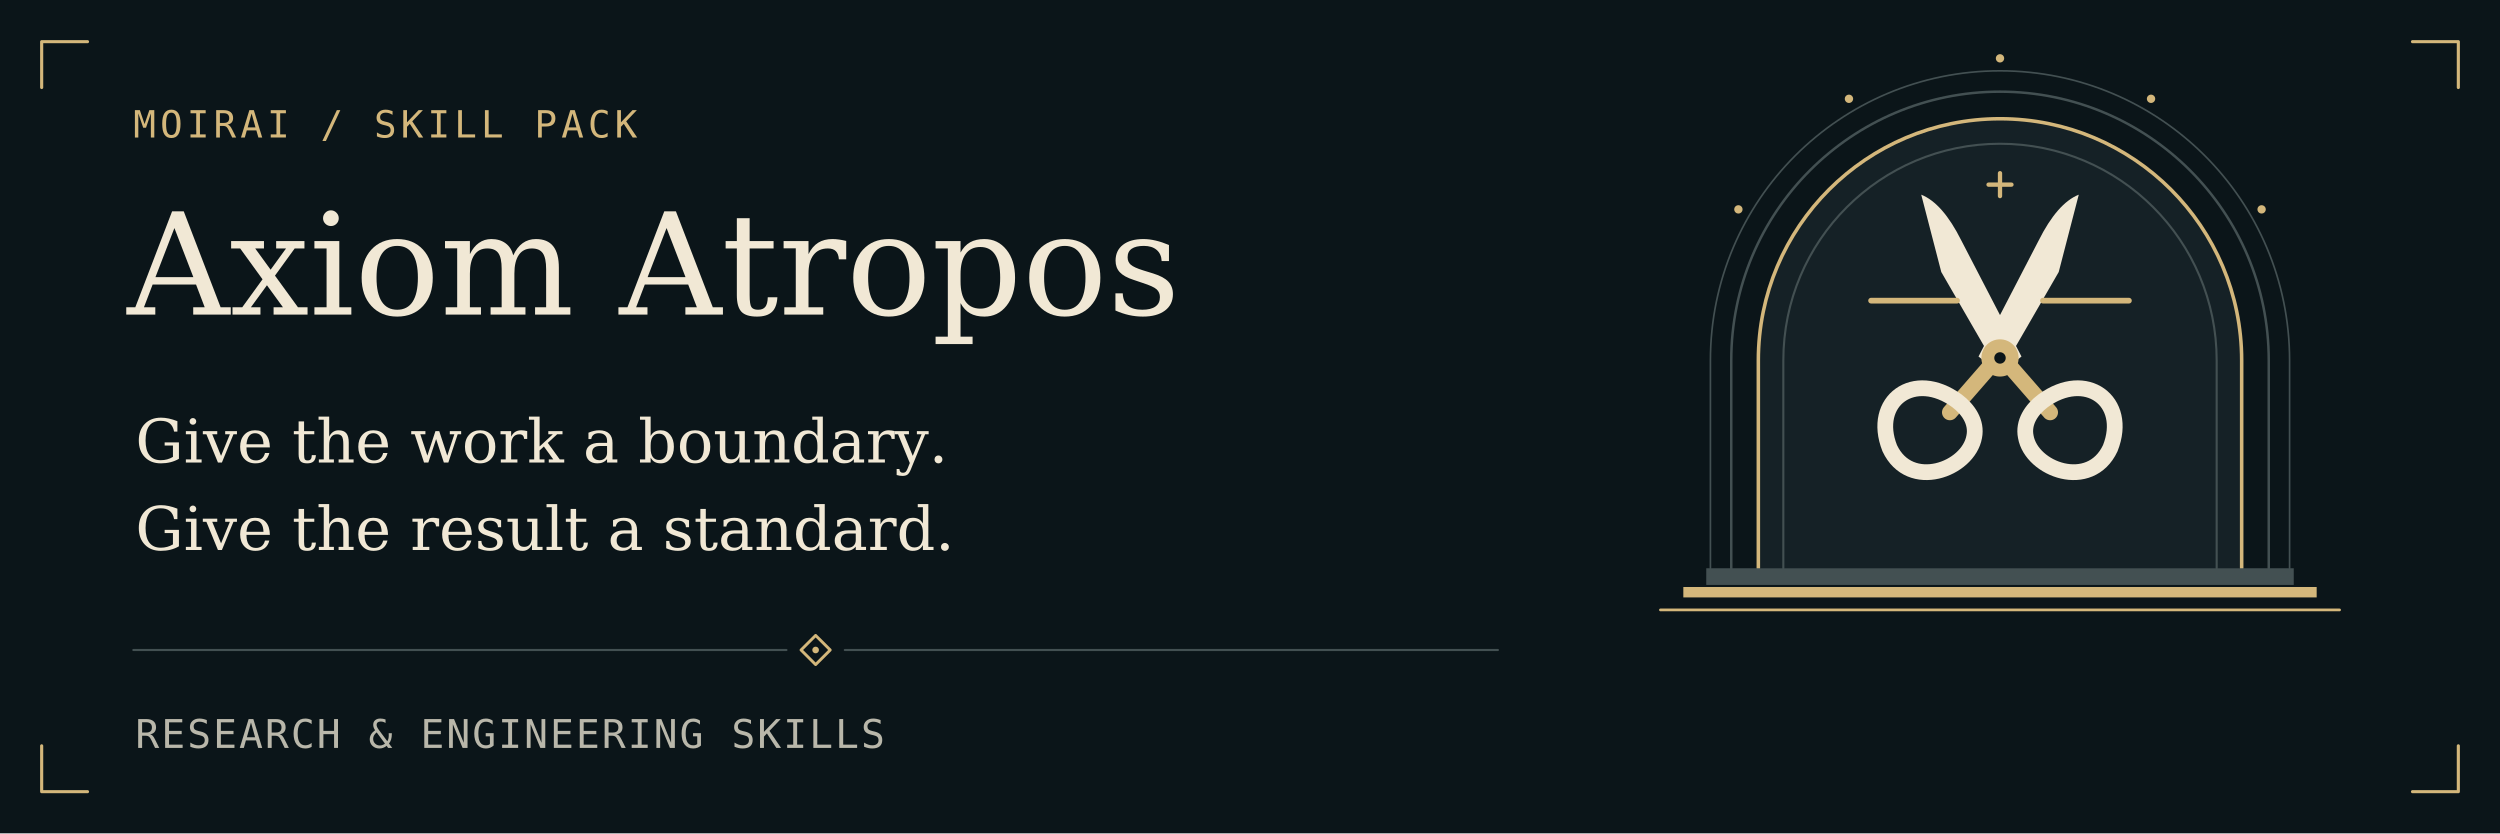
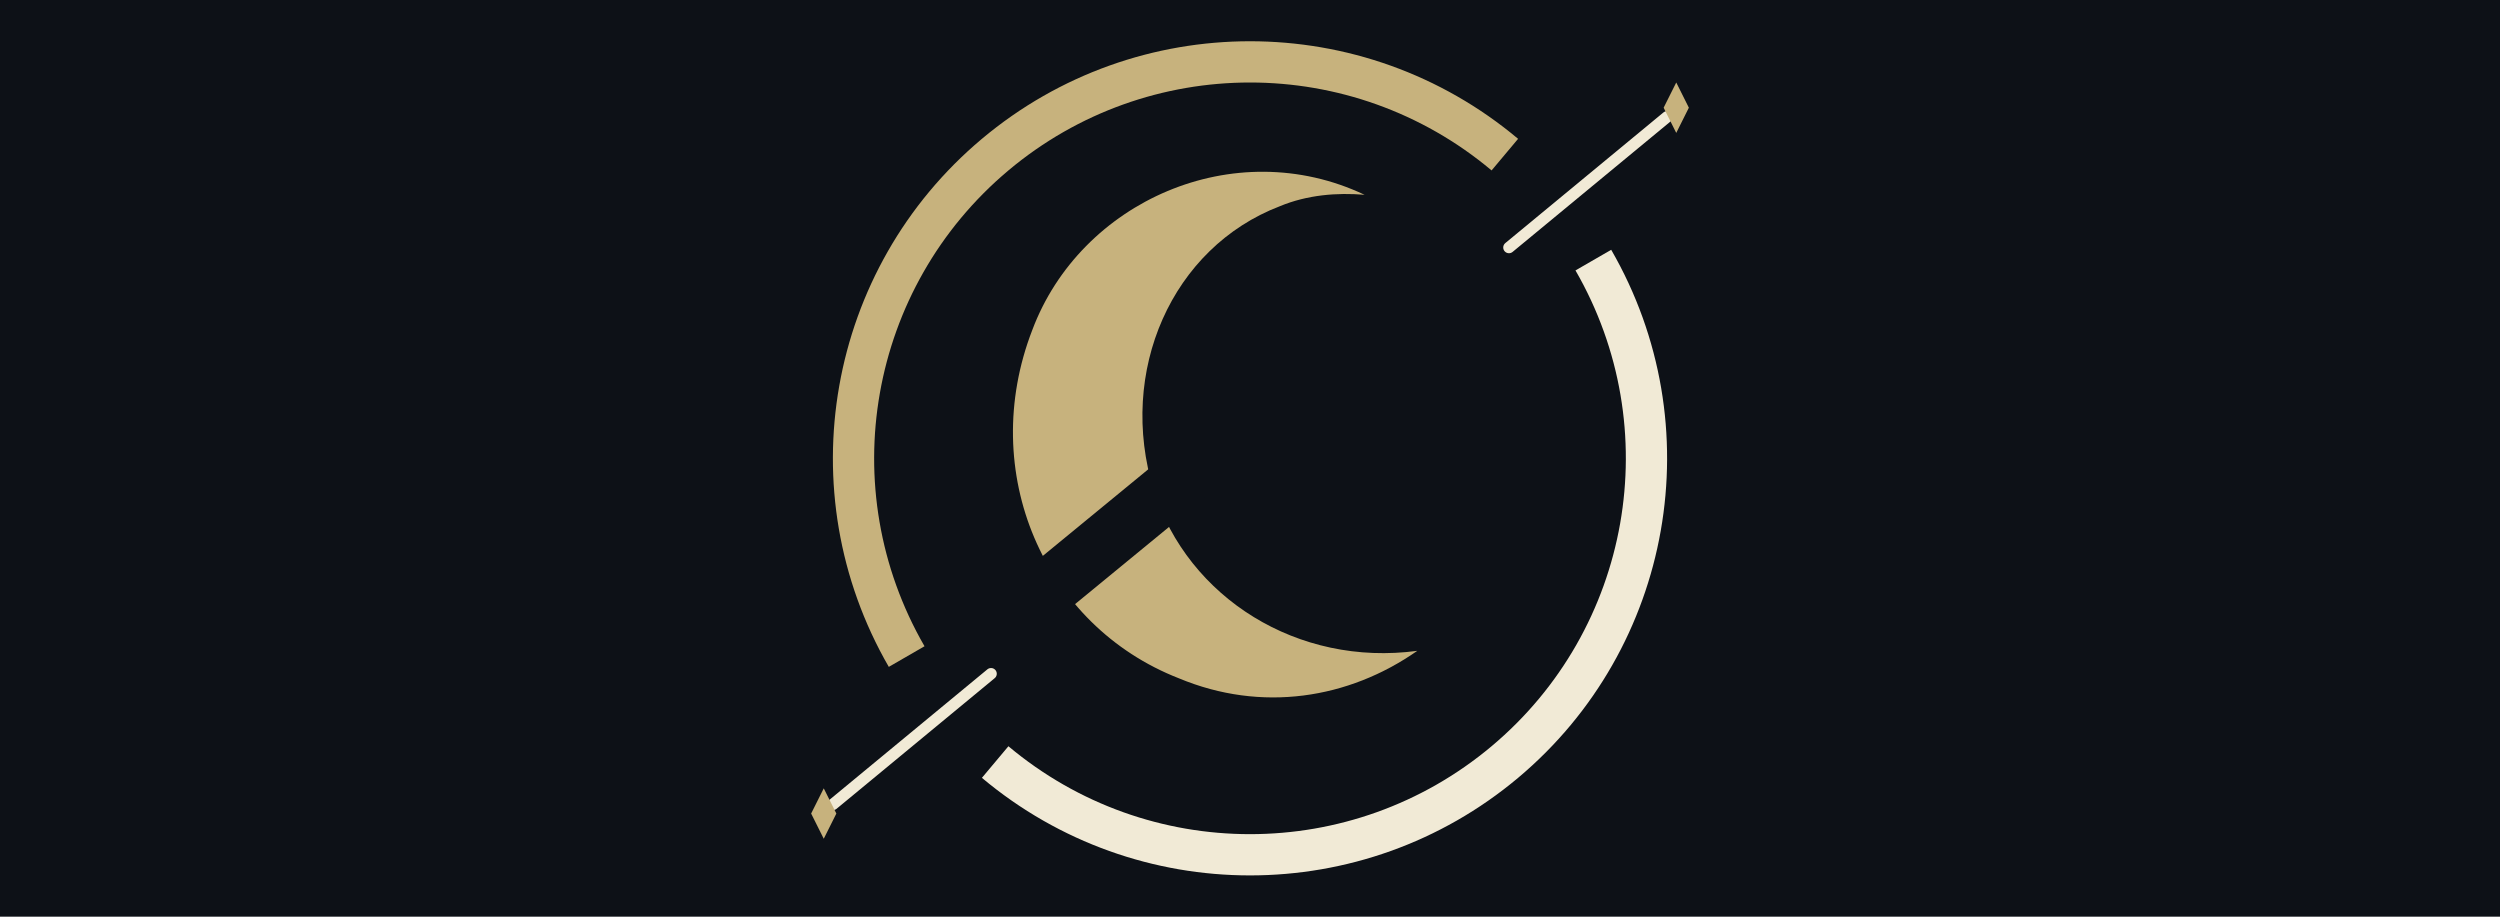
- <svg xmlns="http://www.w3.org/2000/svg" width="1200" height="400" viewBox="0 0 1200 400" role="img" aria-labelledby="title desc">
-   <rect x="0" y="0" width="1200" height="400" rx="0" fill="#0B1519" />
-   <path d="M20 42V20H42" fill="none" stroke="#D4B77B" stroke-width="1.5" stroke-linecap="round" stroke-linejoin="round" />
-   <path d="M1180 42V20H1158" fill="none" stroke="#D4B77B" stroke-width="1.5" stroke-linecap="round" stroke-linejoin="round" />
-   <path d="M20 358V380H42" fill="none" stroke="#D4B77B" stroke-width="1.5" stroke-linecap="round" stroke-linejoin="round" />
-   <path d="M1180 358V380H1158" fill="none" stroke="#D4B77B" stroke-width="1.5" stroke-linecap="round" stroke-linejoin="round" />
-   <g fill="#D4B77B" aria-label="MOIRAI / SKILL PACK">
-     <path d="M86 1493H356L614 733L874 1493H1145V0H958V1319L692 532H539L272 1319V0H86Z" transform="translate(64.000 66) scale(0.00878906 -0.00878906)" />
-     <path d="M905 745Q905 1074 837.5 1215.0Q770 1356 616 1356Q463 1356 395.5 1215.0Q328 1074 328 745Q328 417 395.5 276.0Q463 135 616 135Q770 135 837.5 275.5Q905 416 905 745ZM1116 745Q1116 355 992.5 163.0Q869 -29 616 -29Q363 -29 240.0 162.0Q117 353 117 745Q117 1136 240.5 1328.0Q364 1520 616 1520Q869 1520 992.5 1328.0Q1116 1136 1116 745Z" transform="translate(76.837 66) scale(0.00878906 -0.00878906)" />
-     <path d="M201 1493H1030V1323H717V170H1030V0H201V170H514V1323H201Z" transform="translate(89.674 66) scale(0.00878906 -0.00878906)" />
-     <path d="M760 705Q838 685 893.0 629.5Q948 574 1030 408L1233 0H1016L838 377Q761 538 699.5 584.5Q638 631 539 631H346V0H143V1493H559Q805 1493 936.0 1382.0Q1067 1271 1067 1061Q1067 913 986.5 819.5Q906 726 760 705ZM346 1327V797H567Q712 797 783.0 862.0Q854 927 854 1061Q854 1190 778.5 1258.5Q703 1327 559 1327Z" transform="translate(102.511 66) scale(0.00878906 -0.00878906)" />
-     <path d="M616 1315 403 551H829ZM494 1493H739L1196 0H987L877 389H354L246 0H37Z" transform="translate(115.348 66) scale(0.00878906 -0.00878906)" />
-     <path d="M201 1493H1030V1323H717V170H1030V0H201V170H514V1323H201Z" transform="translate(128.185 66) scale(0.00878906 -0.00878906)" />
-     <path d="M889 1493H1079L293 -190H102Z" transform="translate(153.858 66) scale(0.00878906 -0.00878906)" />
-     <path d="M1012 1442V1237Q920 1296 827.5 1326.0Q735 1356 641 1356Q498 1356 415.0 1289.5Q332 1223 332 1110Q332 1011 386.5 959.0Q441 907 590 872L696 848Q906 799 1002.0 694.0Q1098 589 1098 408Q1098 195 966.0 83.0Q834 -29 582 -29Q477 -29 371.0 -6.5Q265 16 158 61V276Q273 203 375.5 169.0Q478 135 582 135Q735 135 820.0 203.5Q905 272 905 395Q905 507 846.5 566.0Q788 625 643 657L535 682Q327 729 233.0 824.0Q139 919 139 1079Q139 1279 273.5 1399.5Q408 1520 631 1520Q717 1520 812.0 1500.5Q907 1481 1012 1442Z" transform="translate(179.532 66) scale(0.00878906 -0.00878906)" />
-     <path d="M137 1493H340V829L971 1493H1208L627 883L1225 0H981L494 748L340 584V0H137Z" transform="translate(192.369 66) scale(0.00878906 -0.00878906)" />
-     <path d="M201 1493H1030V1323H717V170H1030V0H201V170H514V1323H201Z" transform="translate(205.206 66) scale(0.00878906 -0.00878906)" />
-     <path d="M215 1493H418V170H1139V0H215Z" transform="translate(218.043 66) scale(0.00878906 -0.00878906)" />
-     <path d="M215 1493H418V170H1139V0H215Z" transform="translate(230.880 66) scale(0.00878906 -0.00878906)" />
-     <path d="M399 1327V766H633Q773 766 851.5 840.0Q930 914 930 1047Q930 1180 852.0 1253.5Q774 1327 633 1327ZM197 1493H633Q883 1493 1012.0 1379.5Q1141 1266 1141 1047Q1141 826 1012.5 713.0Q884 600 633 600H399V0H197Z" transform="translate(256.554 66) scale(0.00878906 -0.00878906)" />
-     <path d="M616 1315 403 551H829ZM494 1493H739L1196 0H987L877 389H354L246 0H37Z" transform="translate(269.391 66) scale(0.00878906 -0.00878906)" />
-     <path d="M1073 53Q996 12 915.0 -8.5Q834 -29 743 -29Q456 -29 297.5 174.0Q139 377 139 745Q139 1111 298.5 1315.5Q458 1520 743 1520Q834 1520 915.0 1499.5Q996 1479 1073 1438V1231Q999 1292 914.0 1324.0Q829 1356 743 1356Q546 1356 448.0 1204.0Q350 1052 350 745Q350 439 448.0 287.0Q546 135 743 135Q831 135 915.5 167.0Q1000 199 1073 260Z" transform="translate(282.228 66) scale(0.00878906 -0.00878906)" />
-     <path d="M137 1493H340V829L971 1493H1208L627 883L1225 0H981L494 748L340 584V0H137Z" transform="translate(295.064 66) scale(0.00878906 -0.00878906)" />
-   </g>
-   <g fill="#F1E8D5" aria-label="Axiom Atropos">
-     <path d="M410 541H958L684 1251ZM-12 0V106H119L651 1493H819L1352 106H1499V0H956V106H1122L997 434H369L244 106H408V0Z" transform="translate(61.000 151) scale(0.03320312 -0.03320312)" />
-     <path d="M596 649 819 956H676V1063H1085V956H944L659 563L991 106H1130V0H639V106H774L543 424L311 106H449V0H45V106H186L479 510L156 956H25V1063H500V956H373Z" transform="translate(110.107 151) scale(0.03320312 -0.03320312)" />
-     <path d="M199 1393Q199 1439 232.5 1473.0Q266 1507 313 1507Q359 1507 392.5 1473.0Q426 1439 426 1393Q426 1346 393.0 1313.0Q360 1280 313 1280Q266 1280 232.5 1313.0Q199 1346 199 1393ZM434 106H608V0H74V106H250V956H74V1063H434Z" transform="translate(148.457 151) scale(0.03320312 -0.03320312)" />
-     <path d="M616 70Q764 70 839.5 187.0Q915 304 915 532Q915 760 839.5 876.5Q764 993 616 993Q468 993 392.5 876.5Q317 760 317 532Q317 304 393.0 187.0Q469 70 616 70ZM616 -29Q384 -29 243.0 124.5Q102 278 102 532Q102 786 242.5 939.0Q383 1092 616 1092Q849 1092 989.5 939.0Q1130 786 1130 532Q1130 278 989.5 124.5Q849 -29 616 -29Z" transform="translate(170.205 151) scale(0.03320312 -0.03320312)" />
-     <path d="M1061 856Q1114 973 1196.5 1032.5Q1279 1092 1389 1092Q1556 1092 1638.0 988.5Q1720 885 1720 676V106H1886V0H1376V106H1536V655Q1536 818 1488.0 887.0Q1440 956 1329 956Q1206 956 1141.5 863.0Q1077 770 1077 592V106H1237V0H733V106H893V662Q893 821 845.0 888.5Q797 956 686 956Q563 956 498.5 863.0Q434 770 434 592V106H594V0H84V106H250V958H74V1063H434V874Q485 980 564.0 1036.0Q643 1092 743 1092Q867 1092 950.0 1030.5Q1033 969 1061 856Z" transform="translate(211.145 151) scale(0.03320312 -0.03320312)" />
-     <path d="M410 541H958L684 1251ZM-12 0V106H119L651 1493H819L1352 106H1499V0H956V106H1122L997 434H369L244 106H408V0Z" transform="translate(297.240 151) scale(0.03320312 -0.03320312)" />
-     <path d="M221 956H59V1063H221V1393H406V1063H752V956H406V281Q406 146 432.0 108.0Q458 70 528 70Q600 70 633.0 112.5Q666 155 668 250H807Q799 105 728.0 38.0Q657 -29 512 -29Q353 -29 287.0 41.5Q221 112 221 281Z" transform="translate(346.348 151) scale(0.03320312 -0.03320312)" />
-     <path d="M979 1065V799H873Q868 878 829.0 917.0Q790 956 715 956Q579 956 506.5 862.0Q434 768 434 592V106H647V0H84V106H250V958H74V1063H434V874Q488 985 573.0 1038.5Q658 1092 780 1092Q825 1092 874.5 1085.0Q924 1078 979 1065Z" transform="translate(373.674 151) scale(0.03320312 -0.03320312)" />
-     <path d="M616 70Q764 70 839.5 187.0Q915 304 915 532Q915 760 839.5 876.5Q764 993 616 993Q468 993 392.5 876.5Q317 760 317 532Q317 304 393.0 187.0Q469 70 616 70ZM616 -29Q384 -29 243.0 124.5Q102 278 102 532Q102 786 242.5 939.0Q383 1092 616 1092Q849 1092 989.5 939.0Q1130 786 1130 532Q1130 278 989.5 124.5Q849 -29 616 -29Z" transform="translate(406.180 151) scale(0.03320312 -0.03320312)" />
-     <path d="M420 584V479Q420 287 493.5 186.5Q567 86 707 86Q848 86 920.5 199.0Q993 312 993 532Q993 753 920.5 865.0Q848 977 707 977Q567 977 493.5 876.0Q420 775 420 584ZM236 956H59V1063H420V897Q474 997 557.5 1044.5Q641 1092 764 1092Q960 1092 1084.0 937.0Q1208 782 1208 532Q1208 282 1084.0 126.5Q960 -29 764 -29Q641 -29 557.5 18.5Q474 66 420 166V-319H594V-426H59V-319H236Z" transform="translate(447.119 151) scale(0.03320312 -0.03320312)" />
-     <path d="M616 70Q764 70 839.5 187.0Q915 304 915 532Q915 760 839.5 876.5Q764 993 616 993Q468 993 392.5 876.5Q317 760 317 532Q317 304 393.0 187.0Q469 70 616 70ZM616 -29Q384 -29 243.0 124.5Q102 278 102 532Q102 786 242.5 939.0Q383 1092 616 1092Q849 1092 989.5 939.0Q1130 786 1130 532Q1130 278 989.5 124.5Q849 -29 616 -29Z" transform="translate(490.648 151) scale(0.03320312 -0.03320312)" />
-     <path d="M115 59V307H221Q225 188 295.5 129.0Q366 70 504 70Q628 70 693.0 116.5Q758 163 758 252Q758 322 710.5 365.0Q663 408 510 457L377 502Q240 546 178.5 612.0Q117 678 117 780Q117 926 224.0 1009.0Q331 1092 520 1092Q604 1092 697.0 1070.0Q790 1048 889 1006V774H783Q779 877 711.0 935.0Q643 993 526 993Q410 993 350.5 952.0Q291 911 291 829Q291 762 336.0 721.5Q381 681 516 639L662 594Q813 547 879.5 476.5Q946 406 946 295Q946 144 830.5 57.5Q715 -29 512 -29Q409 -29 311.0 -7.0Q213 15 115 59Z" transform="translate(531.588 151) scale(0.03320312 -0.03320312)" />
-   </g>
-   <g fill="#F1E8D5" aria-label="Give the work a boundary.">
-     <path d="M1311 1047Q1276 1234 1165.0 1323.5Q1054 1413 856 1413Q598 1413 471.0 1247.0Q344 1081 344 745Q344 416 475.0 247.0Q606 78 860 78Q973 78 1076.0 106.0Q1179 134 1272 190V575H991V682H1475V125Q1342 48 1188.5 9.5Q1035 -29 860 -29Q522 -29 318.5 182.5Q115 394 115 745Q115 1099 319.0 1309.5Q523 1520 868 1520Q996 1520 1132.5 1490.5Q1269 1461 1423 1401V1047Z" transform="translate(65.000 222) scale(0.01416016 -0.01416016)" />
-     <path d="M199 1393Q199 1439 232.5 1473.0Q266 1507 313 1507Q359 1507 392.5 1473.0Q426 1439 426 1393Q426 1346 393.0 1313.0Q360 1280 313 1280Q266 1280 232.5 1313.0Q199 1346 199 1393ZM434 106H608V0H74V106H250V956H74V1063H434Z" transform="translate(88.166 222) scale(0.01416016 -0.01416016)" />
-     <path d="M506 0 115 956H-6V1063H483V956H313L612 225L911 956H752V1063H1151V956H1032L641 0Z" transform="translate(97.441 222) scale(0.01416016 -0.01416016)" />
-     <path d="M1110 512H317V504Q317 289 398.0 179.5Q479 70 637 70Q758 70 835.5 133.5Q913 197 944 322H1092Q1048 147 929.5 59.0Q811 -29 618 -29Q385 -29 243.5 124.5Q102 278 102 532Q102 784 241.0 938.0Q380 1092 606 1092Q847 1092 976.0 943.5Q1105 795 1110 512ZM893 618Q887 804 814.5 898.5Q742 993 606 993Q479 993 406.0 898.0Q333 803 317 618Z" transform="translate(113.824 222) scale(0.01416016 -0.01416016)" />
-     <path d="M221 956H59V1063H221V1393H406V1063H752V956H406V281Q406 146 432.0 108.0Q458 70 528 70Q600 70 633.0 112.5Q666 155 668 250H807Q799 105 728.0 38.0Q657 -29 512 -29Q353 -29 287.0 41.5Q221 112 221 281Z" transform="translate(140.205 222) scale(0.01416016 -0.01416016)" />
-     <path d="M84 0V106H250V1450H74V1556H434V874Q485 982 566.5 1037.0Q648 1092 756 1092Q932 1092 1015.0 991.0Q1098 890 1098 676V106H1262V0H754V106H913V618Q913 813 865.5 884.5Q818 956 696 956Q568 956 501.0 863.0Q434 770 434 592V106H594V0Z" transform="translate(151.858 222) scale(0.01416016 -0.01416016)" />
-     <path d="M1110 512H317V504Q317 289 398.0 179.5Q479 70 637 70Q758 70 835.5 133.5Q913 197 944 322H1092Q1048 147 929.5 59.0Q811 -29 618 -29Q385 -29 243.5 124.5Q102 278 102 532Q102 784 241.0 938.0Q380 1092 606 1092Q847 1092 976.0 943.5Q1105 795 1110 512ZM893 618Q887 804 814.5 898.5Q742 993 606 993Q479 993 406.0 898.0Q333 803 317 618Z" transform="translate(170.536 222) scale(0.01416016 -0.01416016)" />
-     <path d="M983 1063 1255 233 1495 956H1341V1063H1726V956H1608L1292 0H1139L877 795L614 0H467L152 956H33V1063H514V956H342L580 233L854 1063Z" transform="translate(196.916 222) scale(0.01416016 -0.01416016)" />
-     <path d="M616 70Q764 70 839.5 187.0Q915 304 915 532Q915 760 839.5 876.5Q764 993 616 993Q468 993 392.5 876.5Q317 760 317 532Q317 304 393.0 187.0Q469 70 616 70ZM616 -29Q384 -29 243.0 124.5Q102 278 102 532Q102 786 242.5 939.0Q383 1092 616 1092Q849 1092 989.5 939.0Q1130 786 1130 532Q1130 278 989.5 124.5Q849 -29 616 -29Z" transform="translate(221.739 222) scale(0.01416016 -0.01416016)" />
-     <path d="M979 1065V799H873Q868 878 829.0 917.0Q790 956 715 956Q579 956 506.5 862.0Q434 768 434 592V106H647V0H84V106H250V958H74V1063H434V874Q488 985 573.0 1038.5Q658 1092 780 1092Q825 1092 874.5 1085.0Q924 1078 979 1065Z" transform="translate(239.198 222) scale(0.01416016 -0.01416016)" />
-     <path d="M586 0H70V106H236V1450H59V1556H420V543L868 956H715V1063H1196V956H1014L698 664L1102 106H1255V0H731V106H883L565 543L420 408V106H586Z" transform="translate(253.061 222) scale(0.01416016 -0.01416016)" />
-     <path d="M815 334V559H578Q441 559 374.0 500.0Q307 441 307 319Q307 208 375.0 143.0Q443 78 559 78Q674 78 744.5 149.0Q815 220 815 334ZM999 664V106H1163V0H815V115Q754 41 674.0 6.0Q594 -29 487 -29Q310 -29 206.0 65.0Q102 159 102 319Q102 484 221.0 575.0Q340 666 557 666H815V739Q815 860 741.5 926.5Q668 993 535 993Q425 993 360.0 943.0Q295 893 279 795H184V1010Q280 1051 370.5 1071.5Q461 1092 547 1092Q768 1092 883.5 982.5Q999 873 999 664Z" transform="translate(279.852 222) scale(0.01416016 -0.01416016)" />
-     <path d="M236 106V1450H59V1556H420V897Q474 997 557.5 1044.5Q641 1092 764 1092Q960 1092 1084.0 937.0Q1208 782 1208 532Q1208 282 1084.0 126.5Q960 -29 764 -29Q641 -29 557.5 18.5Q474 66 420 166V0H59V106ZM420 479Q420 287 493.5 186.5Q567 86 707 86Q848 86 920.5 199.0Q993 312 993 532Q993 753 920.5 865.0Q848 977 707 977Q567 977 493.5 876.0Q420 775 420 584Z" transform="translate(306.360 222) scale(0.01416016 -0.01416016)" />
-     <path d="M616 70Q764 70 839.5 187.0Q915 304 915 532Q915 760 839.5 876.5Q764 993 616 993Q468 993 392.5 876.5Q317 760 317 532Q317 304 393.0 187.0Q469 70 616 70ZM616 -29Q384 -29 243.0 124.5Q102 278 102 532Q102 786 242.5 939.0Q383 1092 616 1092Q849 1092 989.5 939.0Q1130 786 1130 532Q1130 278 989.5 124.5Q849 -29 616 -29Z" transform="translate(324.924 222) scale(0.01416016 -0.01416016)" />
-     <path d="M725 1063H1069V106H1243V0H885V188Q834 82 753.0 26.5Q672 -29 565 -29Q388 -29 304.5 71.5Q221 172 221 387V956H55V1063H406V444Q406 250 453.5 178.0Q501 106 623 106Q751 106 818.0 200.0Q885 294 885 473V956H725Z" transform="translate(342.383 222) scale(0.01416016 -0.01416016)" />
-     <path d="M84 0V106H250V956H74V1063H434V874Q485 982 566.5 1037.0Q648 1092 756 1092Q932 1092 1015.0 991.0Q1098 890 1098 676V106H1262V0H754V106H913V618Q913 813 865.0 885.5Q817 958 696 958Q568 958 501.0 864.5Q434 771 434 592V106H594V0Z" transform="translate(361.061 222) scale(0.01416016 -0.01416016)" />
-     <path d="M1075 106H1251V0H891V166Q837 66 753.5 18.5Q670 -29 547 -29Q351 -29 226.5 126.5Q102 282 102 532Q102 782 226.0 937.0Q350 1092 547 1092Q670 1092 753.5 1044.5Q837 997 891 897V1450H717V1556H1075ZM891 479V584Q891 775 817.5 876.0Q744 977 604 977Q462 977 389.5 865.0Q317 753 317 532Q317 312 389.5 199.0Q462 86 604 86Q744 86 817.5 186.5Q891 287 891 479Z" transform="translate(379.738 222) scale(0.01416016 -0.01416016)" />
-     <path d="M815 334V559H578Q441 559 374.0 500.0Q307 441 307 319Q307 208 375.0 143.0Q443 78 559 78Q674 78 744.5 149.0Q815 220 815 334ZM999 664V106H1163V0H815V115Q754 41 674.0 6.0Q594 -29 487 -29Q310 -29 206.0 65.0Q102 159 102 319Q102 484 221.0 575.0Q340 666 557 666H815V739Q815 860 741.5 926.5Q668 993 535 993Q425 993 360.0 943.0Q295 893 279 795H184V1010Q280 1051 370.5 1071.5Q461 1092 547 1092Q768 1092 883.5 982.5Q999 873 999 664Z" transform="translate(398.302 222) scale(0.01416016 -0.01416016)" />
-     <path d="M979 1065V799H873Q868 878 829.0 917.0Q790 956 715 956Q579 956 506.5 862.0Q434 768 434 592V106H647V0H84V106H250V958H74V1063H434V874Q488 985 573.0 1038.5Q658 1092 780 1092Q825 1092 874.5 1085.0Q924 1078 979 1065Z" transform="translate(415.591 222) scale(0.01416016 -0.01416016)" />
-     <path d="M442 -195 512 -18 115 956H-6V1063H483V956H313L612 225L911 956H752V1063H1151V956H1032L545 -240Q495 -364 434.0 -409.5Q373 -455 262 -455Q215 -455 165.5 -447.0Q116 -439 66 -424V-221H160Q166 -289 194.5 -318.5Q223 -348 283 -348Q338 -348 371.5 -317.5Q405 -287 442 -195Z" transform="translate(429.454 222) scale(0.01416016 -0.01416016)" />
-     <path d="M193 104Q193 160 231.0 199.0Q269 238 326 238Q381 238 420.0 199.0Q459 160 459 104Q459 49 420.0 10.0Q381 -29 326 -29Q269 -29 231.0 9.5Q193 48 193 104Z" transform="translate(445.837 222) scale(0.01416016 -0.01416016)" />
-   </g>
-   <g fill="#F1E8D5" aria-label="Give the result a standard.">
-     <path d="M1311 1047Q1276 1234 1165.0 1323.5Q1054 1413 856 1413Q598 1413 471.0 1247.0Q344 1081 344 745Q344 416 475.0 247.0Q606 78 860 78Q973 78 1076.0 106.0Q1179 134 1272 190V575H991V682H1475V125Q1342 48 1188.5 9.5Q1035 -29 860 -29Q522 -29 318.5 182.5Q115 394 115 745Q115 1099 319.0 1309.5Q523 1520 868 1520Q996 1520 1132.5 1490.5Q1269 1461 1423 1401V1047Z" transform="translate(65.000 264) scale(0.01416016 -0.01416016)" />
-     <path d="M199 1393Q199 1439 232.5 1473.0Q266 1507 313 1507Q359 1507 392.5 1473.0Q426 1439 426 1393Q426 1346 393.0 1313.0Q360 1280 313 1280Q266 1280 232.5 1313.0Q199 1346 199 1393ZM434 106H608V0H74V106H250V956H74V1063H434Z" transform="translate(88.166 264) scale(0.01416016 -0.01416016)" />
-     <path d="M506 0 115 956H-6V1063H483V956H313L612 225L911 956H752V1063H1151V956H1032L641 0Z" transform="translate(97.441 264) scale(0.01416016 -0.01416016)" />
-     <path d="M1110 512H317V504Q317 289 398.0 179.5Q479 70 637 70Q758 70 835.5 133.5Q913 197 944 322H1092Q1048 147 929.5 59.0Q811 -29 618 -29Q385 -29 243.5 124.5Q102 278 102 532Q102 784 241.0 938.0Q380 1092 606 1092Q847 1092 976.0 943.5Q1105 795 1110 512ZM893 618Q887 804 814.5 898.5Q742 993 606 993Q479 993 406.0 898.0Q333 803 317 618Z" transform="translate(113.824 264) scale(0.01416016 -0.01416016)" />
-     <path d="M221 956H59V1063H221V1393H406V1063H752V956H406V281Q406 146 432.0 108.0Q458 70 528 70Q600 70 633.0 112.5Q666 155 668 250H807Q799 105 728.0 38.0Q657 -29 512 -29Q353 -29 287.0 41.5Q221 112 221 281Z" transform="translate(140.205 264) scale(0.01416016 -0.01416016)" />
-     <path d="M84 0V106H250V1450H74V1556H434V874Q485 982 566.5 1037.0Q648 1092 756 1092Q932 1092 1015.0 991.0Q1098 890 1098 676V106H1262V0H754V106H913V618Q913 813 865.5 884.5Q818 956 696 956Q568 956 501.0 863.0Q434 770 434 592V106H594V0Z" transform="translate(151.858 264) scale(0.01416016 -0.01416016)" />
-     <path d="M1110 512H317V504Q317 289 398.0 179.5Q479 70 637 70Q758 70 835.5 133.5Q913 197 944 322H1092Q1048 147 929.5 59.0Q811 -29 618 -29Q385 -29 243.5 124.5Q102 278 102 532Q102 784 241.0 938.0Q380 1092 606 1092Q847 1092 976.0 943.5Q1105 795 1110 512ZM893 618Q887 804 814.5 898.5Q742 993 606 993Q479 993 406.0 898.0Q333 803 317 618Z" transform="translate(170.536 264) scale(0.01416016 -0.01416016)" />
-     <path d="M979 1065V799H873Q868 878 829.0 917.0Q790 956 715 956Q579 956 506.5 862.0Q434 768 434 592V106H647V0H84V106H250V958H74V1063H434V874Q488 985 573.0 1038.5Q658 1092 780 1092Q825 1092 874.5 1085.0Q924 1078 979 1065Z" transform="translate(196.916 264) scale(0.01416016 -0.01416016)" />
-     <path d="M1110 512H317V504Q317 289 398.0 179.5Q479 70 637 70Q758 70 835.5 133.5Q913 197 944 322H1092Q1048 147 929.5 59.0Q811 -29 618 -29Q385 -29 243.5 124.5Q102 278 102 532Q102 784 241.0 938.0Q380 1092 606 1092Q847 1092 976.0 943.5Q1105 795 1110 512ZM893 618Q887 804 814.5 898.5Q742 993 606 993Q479 993 406.0 898.0Q333 803 317 618Z" transform="translate(210.779 264) scale(0.01416016 -0.01416016)" />
-     <path d="M115 59V307H221Q225 188 295.5 129.0Q366 70 504 70Q628 70 693.0 116.5Q758 163 758 252Q758 322 710.5 365.0Q663 408 510 457L377 502Q240 546 178.5 612.0Q117 678 117 780Q117 926 224.0 1009.0Q331 1092 520 1092Q604 1092 697.0 1070.0Q790 1048 889 1006V774H783Q779 877 711.0 935.0Q643 993 526 993Q410 993 350.5 952.0Q291 911 291 829Q291 762 336.0 721.5Q381 681 516 639L662 594Q813 547 879.5 476.5Q946 406 946 295Q946 144 830.5 57.5Q715 -29 512 -29Q409 -29 311.0 -7.0Q213 15 115 59Z" transform="translate(227.941 264) scale(0.01416016 -0.01416016)" />
-     <path d="M725 1063H1069V106H1243V0H885V188Q834 82 753.0 26.5Q672 -29 565 -29Q388 -29 304.5 71.5Q221 172 221 387V956H55V1063H406V444Q406 250 453.5 178.0Q501 106 623 106Q751 106 818.0 200.0Q885 294 885 473V956H725Z" transform="translate(242.823 264) scale(0.01416016 -0.01416016)" />
-     <path d="M420 106H594V0H59V106H236V1450H59V1556H420Z" transform="translate(261.500 264) scale(0.01416016 -0.01416016)" />
-     <path d="M221 956H59V1063H221V1393H406V1063H752V956H406V281Q406 146 432.0 108.0Q458 70 528 70Q600 70 633.0 112.5Q666 155 668 250H807Q799 105 728.0 38.0Q657 -29 512 -29Q353 -29 287.0 41.5Q221 112 221 281Z" transform="translate(270.775 264) scale(0.01416016 -0.01416016)" />
-     <path d="M815 334V559H578Q441 559 374.0 500.0Q307 441 307 319Q307 208 375.0 143.0Q443 78 559 78Q674 78 744.5 149.0Q815 220 815 334ZM999 664V106H1163V0H815V115Q754 41 674.0 6.0Q594 -29 487 -29Q310 -29 206.0 65.0Q102 159 102 319Q102 484 221.0 575.0Q340 666 557 666H815V739Q815 860 741.5 926.5Q668 993 535 993Q425 993 360.0 943.0Q295 893 279 795H184V1010Q280 1051 370.5 1071.5Q461 1092 547 1092Q768 1092 883.5 982.5Q999 873 999 664Z" transform="translate(291.647 264) scale(0.01416016 -0.01416016)" />
-     <path d="M115 59V307H221Q225 188 295.5 129.0Q366 70 504 70Q628 70 693.0 116.5Q758 163 758 252Q758 322 710.5 365.0Q663 408 510 457L377 502Q240 546 178.5 612.0Q117 678 117 780Q117 926 224.0 1009.0Q331 1092 520 1092Q604 1092 697.0 1070.0Q790 1048 889 1006V774H783Q779 877 711.0 935.0Q643 993 526 993Q410 993 350.5 952.0Q291 911 291 829Q291 762 336.0 721.5Q381 681 516 639L662 594Q813 547 879.5 476.5Q946 406 946 295Q946 144 830.5 57.5Q715 -29 512 -29Q409 -29 311.0 -7.0Q213 15 115 59Z" transform="translate(318.155 264) scale(0.01416016 -0.01416016)" />
-     <path d="M221 956H59V1063H221V1393H406V1063H752V956H406V281Q406 146 432.0 108.0Q458 70 528 70Q600 70 633.0 112.5Q666 155 668 250H807Q799 105 728.0 38.0Q657 -29 512 -29Q353 -29 287.0 41.5Q221 112 221 281Z" transform="translate(333.038 264) scale(0.01416016 -0.01416016)" />
-     <path d="M815 334V559H578Q441 559 374.0 500.0Q307 441 307 319Q307 208 375.0 143.0Q443 78 559 78Q674 78 744.5 149.0Q815 220 815 334ZM999 664V106H1163V0H815V115Q754 41 674.0 6.0Q594 -29 487 -29Q310 -29 206.0 65.0Q102 159 102 319Q102 484 221.0 575.0Q340 666 557 666H815V739Q815 860 741.5 926.5Q668 993 535 993Q425 993 360.0 943.0Q295 893 279 795H184V1010Q280 1051 370.5 1071.5Q461 1092 547 1092Q768 1092 883.5 982.5Q999 873 999 664Z" transform="translate(344.691 264) scale(0.01416016 -0.01416016)" />
-     <path d="M84 0V106H250V956H74V1063H434V874Q485 982 566.5 1037.0Q648 1092 756 1092Q932 1092 1015.0 991.0Q1098 890 1098 676V106H1262V0H754V106H913V618Q913 813 865.0 885.5Q817 958 696 958Q568 958 501.0 864.5Q434 771 434 592V106H594V0Z" transform="translate(361.981 264) scale(0.01416016 -0.01416016)" />
-     <path d="M1075 106H1251V0H891V166Q837 66 753.5 18.5Q670 -29 547 -29Q351 -29 226.5 126.5Q102 282 102 532Q102 782 226.0 937.0Q350 1092 547 1092Q670 1092 753.5 1044.5Q837 997 891 897V1450H717V1556H1075ZM891 479V584Q891 775 817.5 876.0Q744 977 604 977Q462 977 389.5 865.0Q317 753 317 532Q317 312 389.5 199.0Q462 86 604 86Q744 86 817.5 186.5Q891 287 891 479Z" transform="translate(380.658 264) scale(0.01416016 -0.01416016)" />
-     <path d="M815 334V559H578Q441 559 374.0 500.0Q307 441 307 319Q307 208 375.0 143.0Q443 78 559 78Q674 78 744.5 149.0Q815 220 815 334ZM999 664V106H1163V0H815V115Q754 41 674.0 6.0Q594 -29 487 -29Q310 -29 206.0 65.0Q102 159 102 319Q102 484 221.0 575.0Q340 666 557 666H815V739Q815 860 741.5 926.5Q668 993 535 993Q425 993 360.0 943.0Q295 893 279 795H184V1010Q280 1051 370.5 1071.5Q461 1092 547 1092Q768 1092 883.5 982.5Q999 873 999 664Z" transform="translate(399.222 264) scale(0.01416016 -0.01416016)" />
-     <path d="M979 1065V799H873Q868 878 829.0 917.0Q790 956 715 956Q579 956 506.5 862.0Q434 768 434 592V106H647V0H84V106H250V958H74V1063H434V874Q488 985 573.0 1038.5Q658 1092 780 1092Q825 1092 874.5 1085.0Q924 1078 979 1065Z" transform="translate(416.512 264) scale(0.01416016 -0.01416016)" />
-     <path d="M1075 106H1251V0H891V166Q837 66 753.5 18.5Q670 -29 547 -29Q351 -29 226.5 126.5Q102 282 102 532Q102 782 226.0 937.0Q350 1092 547 1092Q670 1092 753.5 1044.5Q837 997 891 897V1450H717V1556H1075ZM891 479V584Q891 775 817.5 876.0Q744 977 604 977Q462 977 389.5 865.0Q317 753 317 532Q317 312 389.5 199.0Q462 86 604 86Q744 86 817.5 186.5Q891 287 891 479Z" transform="translate(430.375 264) scale(0.01416016 -0.01416016)" />
-     <path d="M193 104Q193 160 231.0 199.0Q269 238 326 238Q381 238 420.0 199.0Q459 160 459 104Q459 49 420.0 10.0Q381 -29 326 -29Q269 -29 231.0 9.5Q193 48 193 104Z" transform="translate(448.938 264) scale(0.01416016 -0.01416016)" />
-   </g>
-   <path d="M64 312H377.5 M405.5 312H719" fill="none" stroke="#435052" stroke-width="1" stroke-linecap="round" stroke-linejoin="round" />
-   <path d="M391.5 305l7 7-7 7-7-7Z" fill="none" stroke="#D4B77B" stroke-width="1.4" stroke-linecap="round" stroke-linejoin="round" />
-   <circle cx="391.5" cy="312" r="1.6" fill="#D4B77B" />
-   <g fill="#B9B7AA" aria-label="RESEARCH &amp; ENGINEERING SKILLS">
-     <path d="M760 705Q838 685 893.0 629.5Q948 574 1030 408L1233 0H1016L838 377Q761 538 699.5 584.5Q638 631 539 631H346V0H143V1493H559Q805 1493 936.0 1382.0Q1067 1271 1067 1061Q1067 913 986.5 819.5Q906 726 760 705ZM346 1327V797H567Q712 797 783.0 862.0Q854 927 854 1061Q854 1190 778.5 1258.5Q703 1327 559 1327Z" transform="translate(65.000 359) scale(0.00927734 -0.00927734)" />
-     <path d="M197 1493H1083V1323H399V881H1053V711H399V170H1102V0H197Z" transform="translate(77.439 359) scale(0.00927734 -0.00927734)" />
-     <path d="M1012 1442V1237Q920 1296 827.5 1326.0Q735 1356 641 1356Q498 1356 415.0 1289.5Q332 1223 332 1110Q332 1011 386.5 959.0Q441 907 590 872L696 848Q906 799 1002.0 694.0Q1098 589 1098 408Q1098 195 966.0 83.0Q834 -29 582 -29Q477 -29 371.0 -6.5Q265 16 158 61V276Q273 203 375.5 169.0Q478 135 582 135Q735 135 820.0 203.5Q905 272 905 395Q905 507 846.5 566.0Q788 625 643 657L535 682Q327 729 233.0 824.0Q139 919 139 1079Q139 1279 273.5 1399.5Q408 1520 631 1520Q717 1520 812.0 1500.5Q907 1481 1012 1442Z" transform="translate(89.878 359) scale(0.00927734 -0.00927734)" />
-     <path d="M197 1493H1083V1323H399V881H1053V711H399V170H1102V0H197Z" transform="translate(102.317 359) scale(0.00927734 -0.00927734)" />
-     <path d="M616 1315 403 551H829ZM494 1493H739L1196 0H987L877 389H354L246 0H37Z" transform="translate(114.756 359) scale(0.00927734 -0.00927734)" />
-     <path d="M760 705Q838 685 893.0 629.5Q948 574 1030 408L1233 0H1016L838 377Q761 538 699.5 584.5Q638 631 539 631H346V0H143V1493H559Q805 1493 936.0 1382.0Q1067 1271 1067 1061Q1067 913 986.5 819.5Q906 726 760 705ZM346 1327V797H567Q712 797 783.0 862.0Q854 927 854 1061Q854 1190 778.5 1258.5Q703 1327 559 1327Z" transform="translate(127.195 359) scale(0.00927734 -0.00927734)" />
-     <path d="M1073 53Q996 12 915.0 -8.5Q834 -29 743 -29Q456 -29 297.5 174.0Q139 377 139 745Q139 1111 298.5 1315.5Q458 1520 743 1520Q834 1520 915.0 1499.5Q996 1479 1073 1438V1231Q999 1292 914.0 1324.0Q829 1356 743 1356Q546 1356 448.0 1204.0Q350 1052 350 745Q350 439 448.0 287.0Q546 135 743 135Q831 135 915.5 167.0Q1000 199 1073 260Z" transform="translate(139.634 359) scale(0.00927734 -0.00927734)" />
-     <path d="M137 1493H340V881H893V1493H1096V0H893V711H340V0H137Z" transform="translate(152.073 359) scale(0.00927734 -0.00927734)" />
-     <path d="M547 907 963 348Q1002 397 1021.0 472.0Q1040 547 1040 651Q1040 683 1037 753L1036 760H1200V721Q1200 560 1163.0 438.5Q1126 317 1051 229L1221 0H1008L930 109Q847 39 754.0 5.0Q661 -29 555 -29Q339 -29 198.0 105.5Q57 240 57 444Q57 581 126.0 698.0Q195 815 334 915Q284 987 260.0 1056.0Q236 1125 236 1196Q236 1346 335.5 1433.0Q435 1520 608 1520Q673 1520 738.5 1508.0Q804 1496 874 1473V1290Q815 1329 752.5 1347.5Q690 1366 621 1366Q524 1366 468.0 1320.5Q412 1275 412 1198Q412 1139 441.0 1074.5Q470 1010 547 907ZM416 803Q324 730 278.5 648.5Q233 567 233 475Q233 324 333.0 224.5Q433 125 588 125Q630 125 676.0 137.0Q722 149 766 172Q793 187 810.5 198.5Q828 210 844 223Z" transform="translate(176.951 359) scale(0.00927734 -0.00927734)" />
-     <path d="M197 1493H1083V1323H399V881H1053V711H399V170H1102V0H197Z" transform="translate(201.829 359) scale(0.00927734 -0.00927734)" />
-     <path d="M139 1493H395L899 264V1493H1094V0H838L334 1229V0H139Z" transform="translate(214.268 359) scale(0.00927734 -0.00927734)" />
-     <path d="M1104 123Q1023 48 921.5 9.5Q820 -29 702 -29Q418 -29 260.0 174.5Q102 378 102 745Q102 1111 262.0 1315.5Q422 1520 707 1520Q801 1520 887.0 1493.5Q973 1467 1053 1413V1206Q972 1283 887.0 1319.5Q802 1356 707 1356Q510 1356 411.5 1203.5Q313 1051 313 745Q313 434 408.5 284.5Q504 135 702 135Q769 135 819.5 150.5Q870 166 911 199V600H694V766H1104Z" transform="translate(226.707 359) scale(0.00927734 -0.00927734)" />
-     <path d="M201 1493H1030V1323H717V170H1030V0H201V170H514V1323H201Z" transform="translate(239.146 359) scale(0.00927734 -0.00927734)" />
-     <path d="M139 1493H395L899 264V1493H1094V0H838L334 1229V0H139Z" transform="translate(251.584 359) scale(0.00927734 -0.00927734)" />
-     <path d="M197 1493H1083V1323H399V881H1053V711H399V170H1102V0H197Z" transform="translate(264.023 359) scale(0.00927734 -0.00927734)" />
-     <path d="M197 1493H1083V1323H399V881H1053V711H399V170H1102V0H197Z" transform="translate(276.462 359) scale(0.00927734 -0.00927734)" />
-     <path d="M760 705Q838 685 893.0 629.5Q948 574 1030 408L1233 0H1016L838 377Q761 538 699.5 584.5Q638 631 539 631H346V0H143V1493H559Q805 1493 936.0 1382.0Q1067 1271 1067 1061Q1067 913 986.5 819.5Q906 726 760 705ZM346 1327V797H567Q712 797 783.0 862.0Q854 927 854 1061Q854 1190 778.5 1258.5Q703 1327 559 1327Z" transform="translate(288.901 359) scale(0.00927734 -0.00927734)" />
-     <path d="M201 1493H1030V1323H717V170H1030V0H201V170H514V1323H201Z" transform="translate(301.340 359) scale(0.00927734 -0.00927734)" />
-     <path d="M139 1493H395L899 264V1493H1094V0H838L334 1229V0H139Z" transform="translate(313.779 359) scale(0.00927734 -0.00927734)" />
-     <path d="M1104 123Q1023 48 921.5 9.5Q820 -29 702 -29Q418 -29 260.0 174.5Q102 378 102 745Q102 1111 262.0 1315.5Q422 1520 707 1520Q801 1520 887.0 1493.5Q973 1467 1053 1413V1206Q972 1283 887.0 1319.5Q802 1356 707 1356Q510 1356 411.5 1203.5Q313 1051 313 745Q313 434 408.5 284.5Q504 135 702 135Q769 135 819.5 150.5Q870 166 911 199V600H694V766H1104Z" transform="translate(326.218 359) scale(0.00927734 -0.00927734)" />
-     <path d="M1012 1442V1237Q920 1296 827.5 1326.0Q735 1356 641 1356Q498 1356 415.0 1289.5Q332 1223 332 1110Q332 1011 386.5 959.0Q441 907 590 872L696 848Q906 799 1002.0 694.0Q1098 589 1098 408Q1098 195 966.0 83.0Q834 -29 582 -29Q477 -29 371.0 -6.5Q265 16 158 61V276Q273 203 375.5 169.0Q478 135 582 135Q735 135 820.0 203.5Q905 272 905 395Q905 507 846.5 566.0Q788 625 643 657L535 682Q327 729 233.0 824.0Q139 919 139 1079Q139 1279 273.5 1399.5Q408 1520 631 1520Q717 1520 812.0 1500.5Q907 1481 1012 1442Z" transform="translate(351.096 359) scale(0.00927734 -0.00927734)" />
-     <path d="M137 1493H340V829L971 1493H1208L627 883L1225 0H981L494 748L340 584V0H137Z" transform="translate(363.535 359) scale(0.00927734 -0.00927734)" />
-     <path d="M201 1493H1030V1323H717V170H1030V0H201V170H514V1323H201Z" transform="translate(375.974 359) scale(0.00927734 -0.00927734)" />
-     <path d="M215 1493H418V170H1139V0H215Z" transform="translate(388.413 359) scale(0.00927734 -0.00927734)" />
-     <path d="M215 1493H418V170H1139V0H215Z" transform="translate(400.852 359) scale(0.00927734 -0.00927734)" />
-     <path d="M1012 1442V1237Q920 1296 827.5 1326.0Q735 1356 641 1356Q498 1356 415.0 1289.5Q332 1223 332 1110Q332 1011 386.5 959.0Q441 907 590 872L696 848Q906 799 1002.0 694.0Q1098 589 1098 408Q1098 195 966.0 83.0Q834 -29 582 -29Q477 -29 371.0 -6.5Q265 16 158 61V276Q273 203 375.5 169.0Q478 135 582 135Q735 135 820.0 203.5Q905 272 905 395Q905 507 846.5 566.0Q788 625 643 657L535 682Q327 729 233.0 824.0Q139 919 139 1079Q139 1279 273.5 1399.5Q408 1520 631 1520Q717 1520 812.0 1500.5Q907 1481 1012 1442Z" transform="translate(413.291 359) scale(0.00927734 -0.00927734)" />
-   </g>
-   <path d="M844 272.76V173A116 116 0 0 1 1076 173V272.76Z" fill="#152126" />
-   <path d="M844 272.76V173A116 116 0 0 1 1076 173V272.76" fill="none" stroke="#D4B77B" stroke-width="1.7" stroke-linecap="round" stroke-linejoin="round" />
-   <path d="M831 272.76V173A129 129 0 0 1 1089 173V272.76" fill="none" stroke="#435052" stroke-width="1.2" stroke-linecap="round" stroke-linejoin="round" />
-   <path d="M821 272.76V173A139 139 0 0 1 1099 173V272.76" fill="none" stroke="#435052" stroke-width="0.8" stroke-linecap="round" stroke-linejoin="round" />
-   <path d="M856 272.76V173A104 104 0 0 1 1064 173V272.76" fill="none" stroke="#435052" stroke-width="1" stroke-linecap="round" stroke-linejoin="round" />
-   <path d="M819 272.76H1101V280.76H819Z" fill="#435052" />
-   <path d="M808 281.76H1112V286.76H808Z" fill="#D4B77B" />
-   <path d="M797 292.76H1123" fill="none" stroke="#D4B77B" stroke-width="1.3" stroke-linecap="round" stroke-linejoin="round" />
-   <circle cx="834.426" cy="100.5" r="2" fill="#D4B77B" />
-   <circle cx="887.5" cy="47.426" r="2" fill="#D4B77B" />
-   <circle cx="960.0" cy="28.0" r="2" fill="#D4B77B" />
-   <circle cx="1032.5" cy="47.426" r="2" fill="#D4B77B" />
-   <circle cx="1085.574" cy="100.5" r="2" fill="#D4B77B" />
-   <g transform="translate(872 79) scale(0.6875)">
-     <g transform="translate(0 0) scale(1)">
-       <path d="M73 21Q88 27 101 53L143 134 128 146 87 75Z" fill="#F1E8D5" />
-       <path d="M183 21Q168 27 155 53L113 134 128 146 169 75Z" fill="#F1E8D5" />
-       <path d="M120 142 93 173M136 142 163 173" fill="none" stroke="#D4B77B" stroke-width="11" stroke-linecap="round" stroke-linejoin="round" />
-       <path d="M98 165C68 143 38 165 51 198C65 228 106 213 110 190C112 180 106 171 98 165Z" fill="none" stroke="#F1E8D5" stroke-width="11" stroke-linecap="round" stroke-linejoin="round" />
-       <path d="M158 165C188 143 218 165 205 198C191 228 150 213 146 190C144 180 150 171 158 165Z" fill="none" stroke="#F1E8D5" stroke-width="11" stroke-linecap="round" stroke-linejoin="round" />
-       <circle cx="128" cy="135" r="13" fill="#D4B77B" />
-       <circle cx="128" cy="135" r="4" fill="#0B1519" />
-       <path d="M38 95H98M158 95H218" fill="none" stroke="#D4B77B" stroke-width="4" stroke-linecap="round" stroke-linejoin="round" />
-       <path d="M120 14H136M128 6V22" fill="none" stroke="#D4B77B" stroke-width="3" stroke-linecap="round" stroke-linejoin="round" />
+ <svg xmlns="http://www.w3.org/2000/svg" width="1200" height="440" viewBox="0 0 1200 440" role="img" aria-labelledby="title desc">
+   <rect x="0" y="0" width="1200" height="440" fill="#0d1117" />
+   <g id="ritual-emblem" transform="translate(318.4 -61.6) scale(1.1)">
+     <g id="celestial-seal">
+       <g id="held-orbit">
+         <path d="M98.383 347.000 A182 182 0 0 1 372.987 116.580 L361.417 130.369 A164 164 0 0 0 113.972 338.000Z" fill="#c7b27d" />
+       </g>
+       <g id="released-orbit">
+         <path d="M413.617 165.000 A182 182 0 0 1 139.013 395.420 L150.583 381.631 A164 164 0 0 0 398.028 174.000Z" fill="#f1ead6" />
+       </g>
+       <g id="eclipse-phase">
+         <path d="M306 141 C249 114 182 144 161 200 C137 262 166 329 225 352 C261 367 299 361 329 340 C277 347 229 317 214 270 C198 218 222 164 269 146 C281 141 294 140 306 141Z" fill="#c7b27d" />
+       </g>
+       <g id="severance-channel">
+         <path d="M111 376 L92 359 L394 111 L413 128Z" fill="#0d1117" />
+       </g>
+       <g id="free-thread-ends">
+         <path d="M74 407L143 350" fill="none" stroke="#f1ead6" stroke-width="5" stroke-linecap="round" stroke-linejoin="round" />
+         <path d="M369 164L438 107" fill="none" stroke="#f1ead6" stroke-width="5" stroke-linecap="round" stroke-linejoin="round" />
+       </g>
+       <g id="cut-terminals">
+         <path d="M70 400L75.5 411 70 422 64.5 411Z" fill="#c7b27d" />
+         <path d="M442 92L447.5 103 442 114 436.5 103Z" fill="#c7b27d" />
+       </g>
    </g>
  </g>
</svg>
